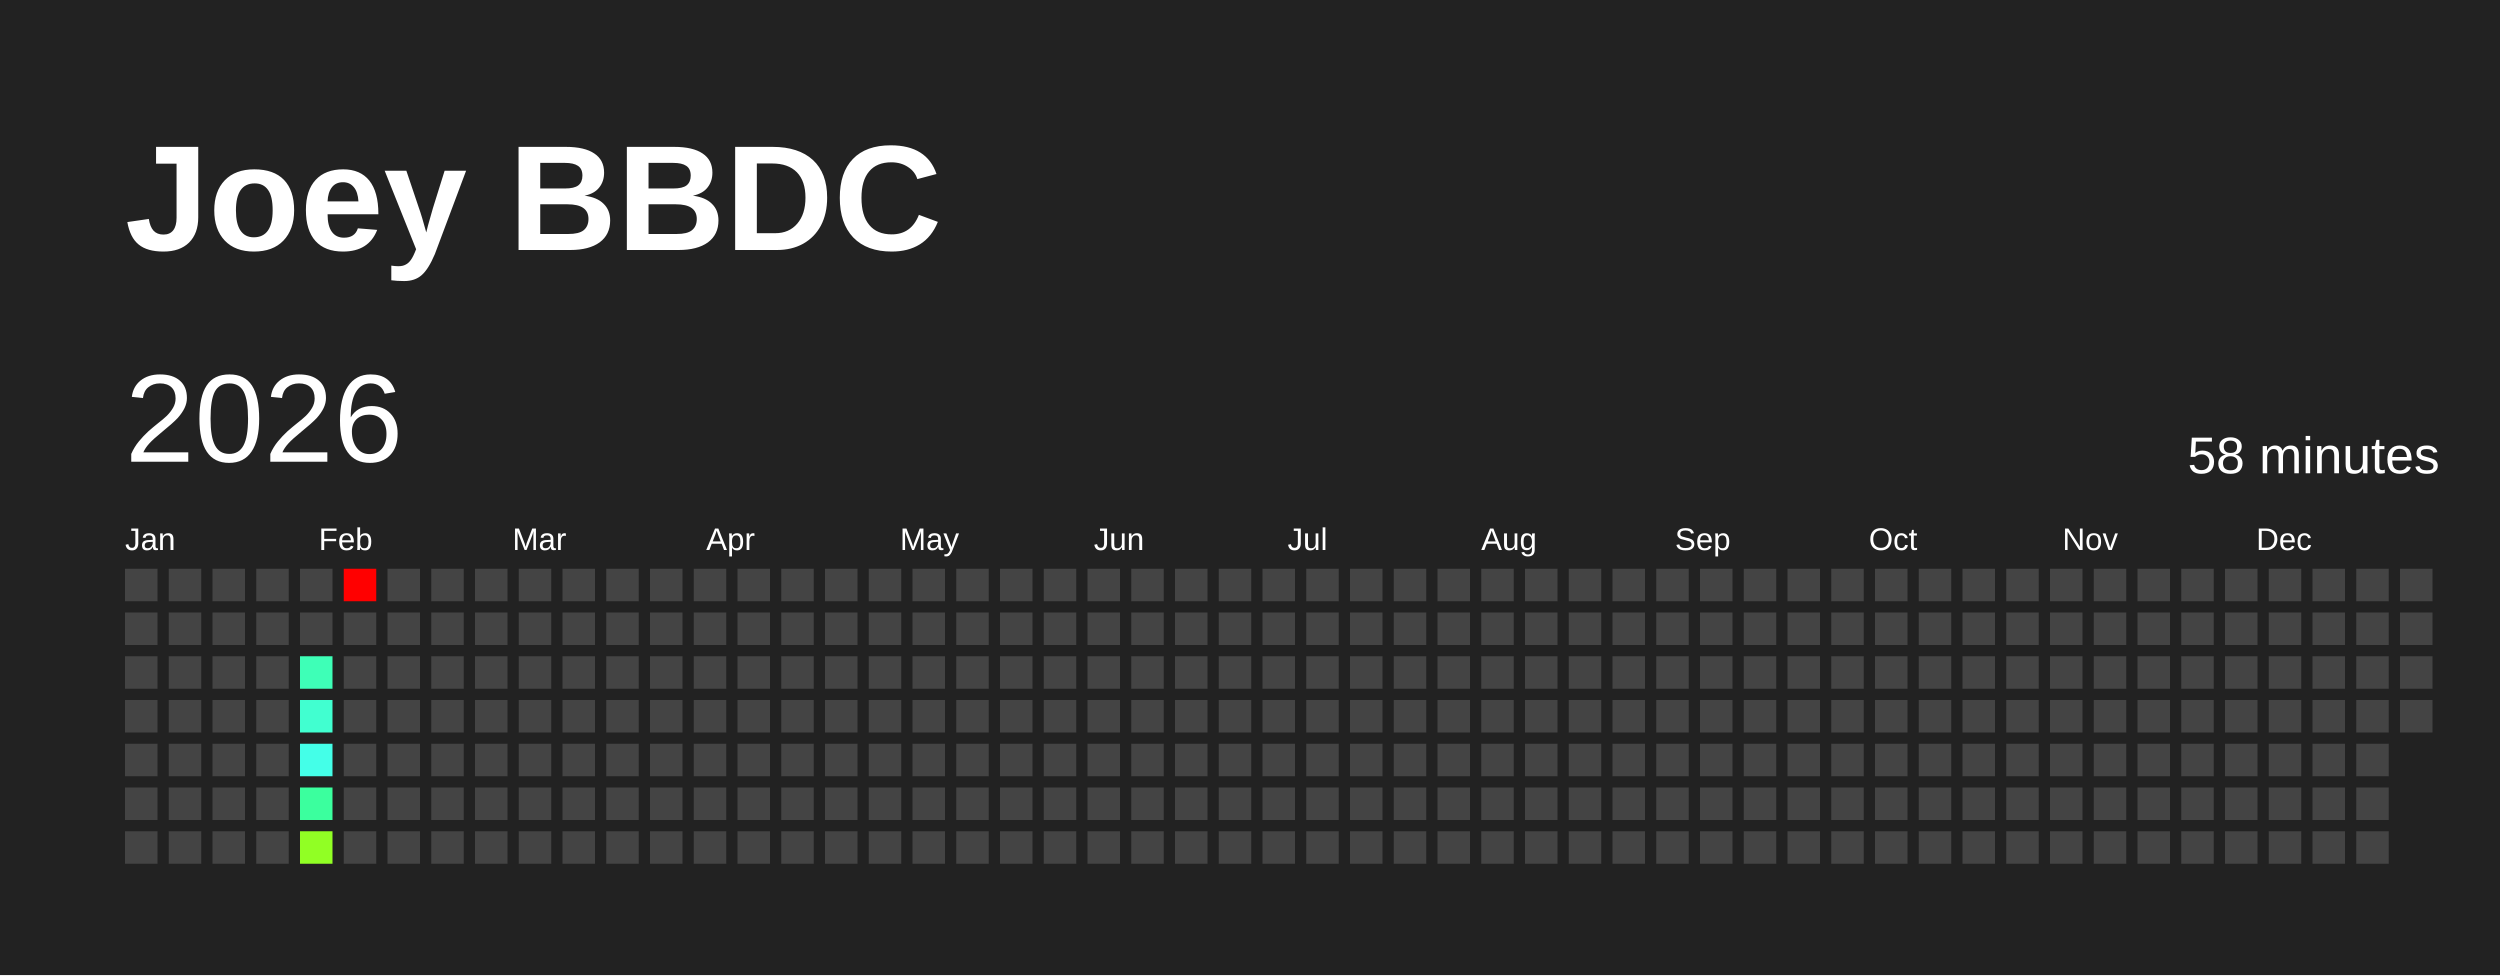
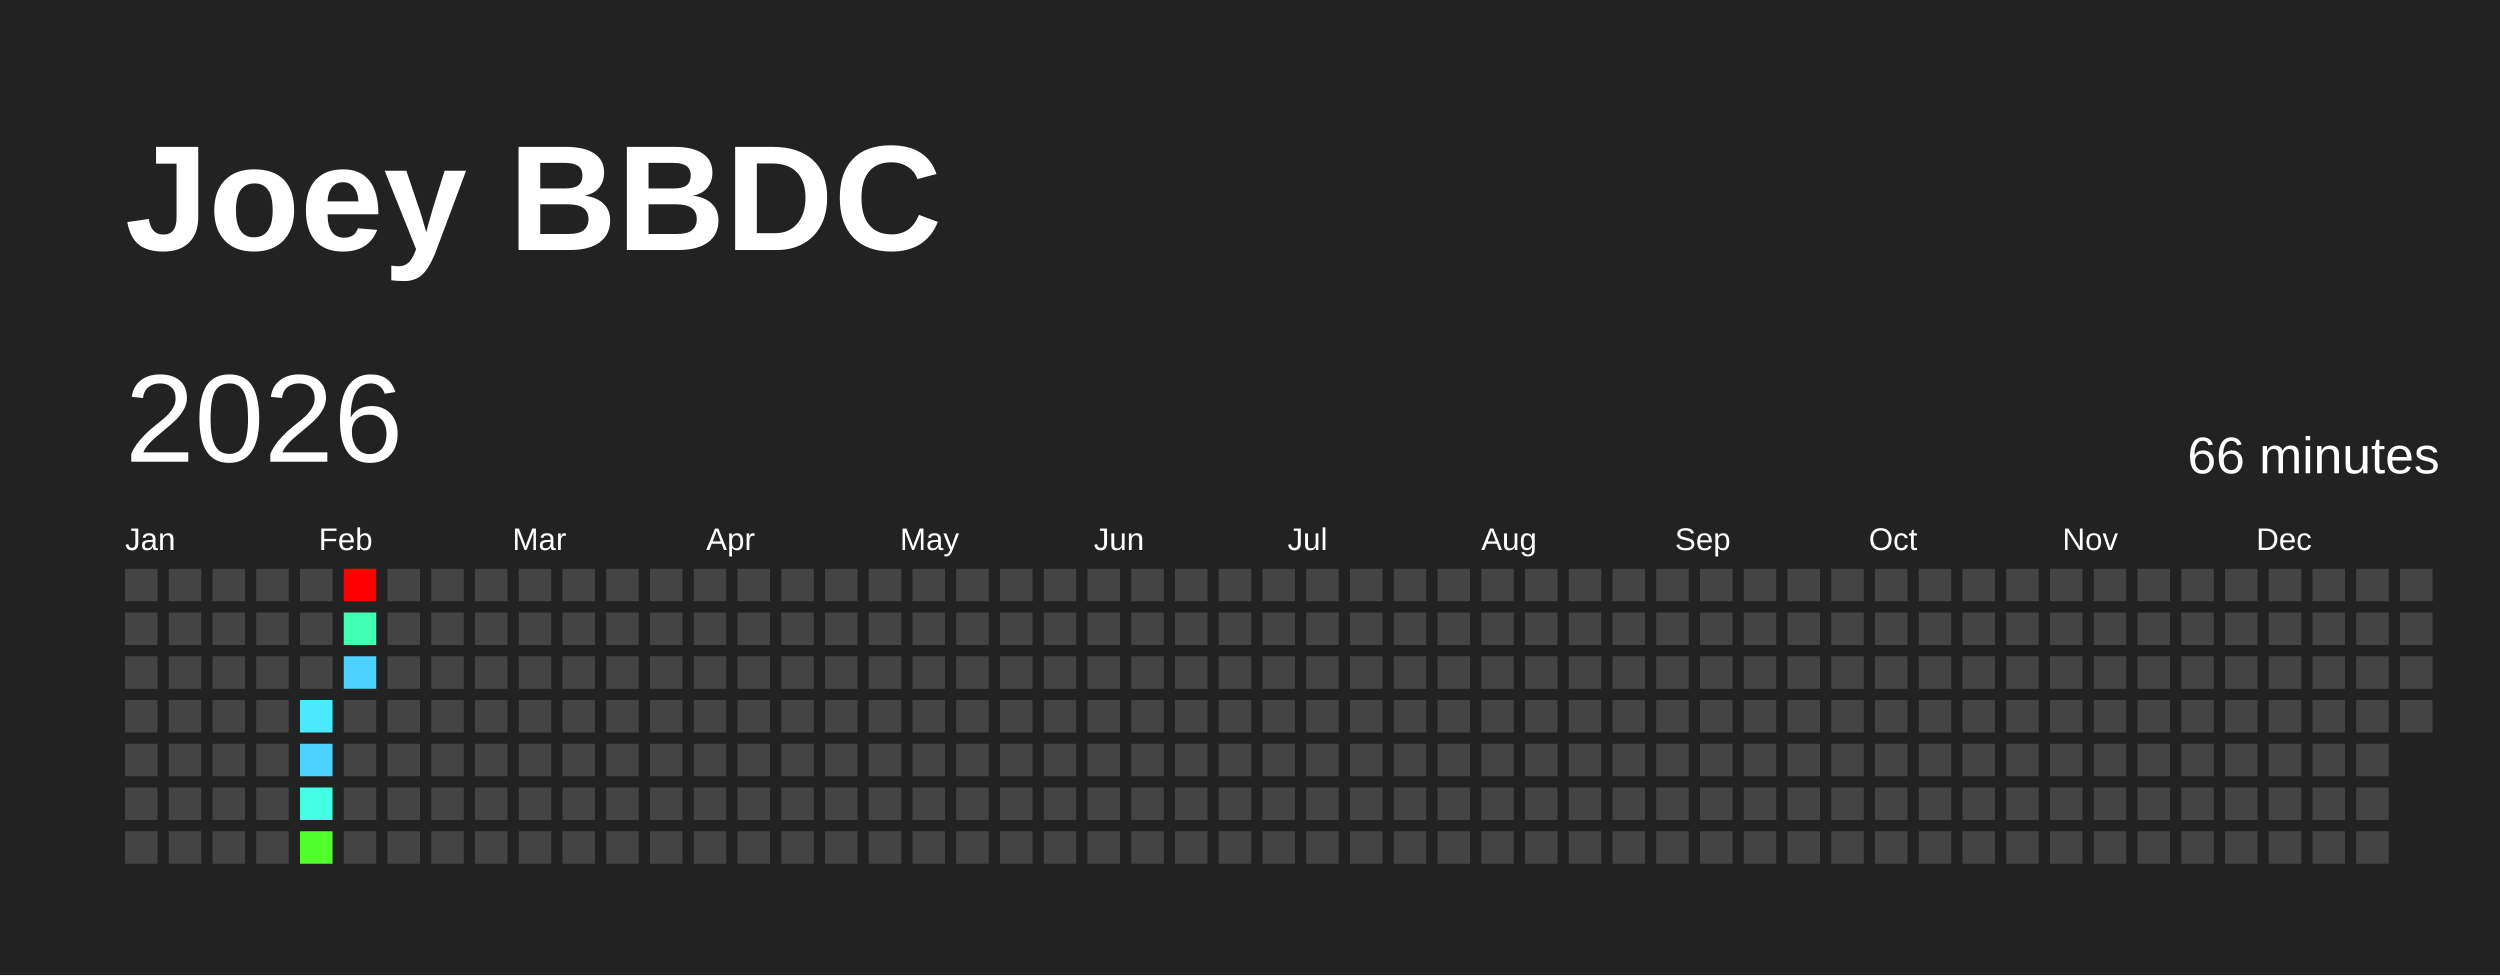
<svg xmlns="http://www.w3.org/2000/svg" baseProfile="full" height="78mm" version="1.1" viewBox="0,0,200,78" width="200mm">
  <defs />
  <rect fill="#222222" height="78" width="200" x="0" y="0" />
  <text fill="#FFFFFF" style="font-size:12px; font-family:Arial; font-weight:bold;" x="10" y="20">Joey BBDC</text>
  <text dominant-baseline="hanging" fill="#FFFFFF" style="font-size:10.0px; font-family:Arial;" x="10" y="30">2026</text>
-   <text dominant-baseline="hanging" fill="#FFFFFF" style="font-size:4.125px; font-family:Arial;" x="175" y="35">58 minutes</text>
+   <text dominant-baseline="hanging" fill="#FFFFFF" style="font-size:4.125px; font-family:Arial;" x="175" y="35">66 minutes</text>
  <text fill="#FFFFFF" style="font-size:2.5px; font-family:Arial" x="10.0" y="44">Jan</text>
  <text fill="#FFFFFF" style="font-size:2.5px; font-family:Arial" x="25.5" y="44">Feb</text>
  <text fill="#FFFFFF" style="font-size:2.5px; font-family:Arial" x="41.0" y="44">Mar</text>
  <text fill="#FFFFFF" style="font-size:2.5px; font-family:Arial" x="56.5" y="44">Apr</text>
  <text fill="#FFFFFF" style="font-size:2.5px; font-family:Arial" x="72.0" y="44">May</text>
  <text fill="#FFFFFF" style="font-size:2.5px; font-family:Arial" x="87.5" y="44">Jun</text>
  <text fill="#FFFFFF" style="font-size:2.5px; font-family:Arial" x="103.0" y="44">Jul</text>
  <text fill="#FFFFFF" style="font-size:2.5px; font-family:Arial" x="118.5" y="44">Aug</text>
  <text fill="#FFFFFF" style="font-size:2.5px; font-family:Arial" x="134.0" y="44">Sep</text>
  <text fill="#FFFFFF" style="font-size:2.5px; font-family:Arial" x="149.5" y="44">Oct</text>
  <text fill="#FFFFFF" style="font-size:2.5px; font-family:Arial" x="165.0" y="44">Nov</text>
  <text fill="#FFFFFF" style="font-size:2.5px; font-family:Arial" x="180.5" y="44">Dec</text>
  <rect fill="#444444" height="2.6" width="2.6" x="10.0" y="45.5" />
  <rect fill="#444444" height="2.6" width="2.6" x="10.0" y="49.0" />
  <rect fill="#444444" height="2.6" width="2.6" x="10.0" y="52.5" />
  <rect fill="#444444" height="2.6" width="2.6" x="10.0" y="56.0" />
  <rect fill="#444444" height="2.6" width="2.6" x="10.0" y="59.5" />
  <rect fill="#444444" height="2.6" width="2.6" x="10.0" y="63.0" />
  <rect fill="#444444" height="2.6" width="2.6" x="10.0" y="66.5" />
  <rect fill="#444444" height="2.6" width="2.6" x="13.5" y="45.5" />
  <rect fill="#444444" height="2.6" width="2.6" x="13.5" y="49.0" />
  <rect fill="#444444" height="2.6" width="2.6" x="13.5" y="52.5" />
  <rect fill="#444444" height="2.6" width="2.6" x="13.5" y="56.0" />
  <rect fill="#444444" height="2.6" width="2.6" x="13.5" y="59.5" />
  <rect fill="#444444" height="2.6" width="2.6" x="13.5" y="63.0" />
  <rect fill="#444444" height="2.6" width="2.6" x="13.5" y="66.5" />
  <rect fill="#444444" height="2.6" width="2.6" x="17.0" y="45.5" />
  <rect fill="#444444" height="2.6" width="2.6" x="17.0" y="49.0" />
  <rect fill="#444444" height="2.6" width="2.6" x="17.0" y="52.5" />
  <rect fill="#444444" height="2.6" width="2.6" x="17.0" y="56.0" />
  <rect fill="#444444" height="2.6" width="2.6" x="17.0" y="59.5" />
  <rect fill="#444444" height="2.6" width="2.6" x="17.0" y="63.0" />
  <rect fill="#444444" height="2.6" width="2.6" x="17.0" y="66.5" />
  <rect fill="#444444" height="2.6" width="2.6" x="20.5" y="45.5" />
  <rect fill="#444444" height="2.6" width="2.6" x="20.5" y="49.0" />
  <rect fill="#444444" height="2.6" width="2.6" x="20.5" y="52.5" />
  <rect fill="#444444" height="2.6" width="2.6" x="20.5" y="56.0" />
  <rect fill="#444444" height="2.6" width="2.6" x="20.5" y="59.5" />
  <rect fill="#444444" height="2.6" width="2.6" x="20.5" y="63.0" />
  <rect fill="#444444" height="2.6" width="2.6" x="20.5" y="66.5" />
  <rect fill="#444444" height="2.6" width="2.6" x="24.0" y="45.5" />
  <rect fill="#444444" height="2.6" width="2.6" x="24.0" y="49.0" />
-   <rect fill="#3effb7" height="2.6" width="2.6" x="24.0" y="52.5" />
-   <rect fill="#41ffd0" height="2.6" width="2.6" x="24.0" y="56.0" />
-   <rect fill="#44ffe8" height="2.6" width="2.6" x="24.0" y="59.5" />
-   <rect fill="#3bff9e" height="2.6" width="2.6" x="24.0" y="63.0" />
-   <rect fill="#91ff24" height="2.6" width="2.6" x="24.0" y="66.5" />
+   <rect fill="#444444" height="2.6" width="2.6" x="24.0" y="52.5" />
+   <rect fill="#4ae9ff" height="2.6" width="2.6" x="24.0" y="56.0" />
+   <rect fill="#4dd2ff" height="2.6" width="2.6" x="24.0" y="59.5" />
+   <rect fill="#44ffe5" height="2.6" width="2.6" x="24.0" y="63.0" />
+   <rect fill="#51ff2b" height="2.6" width="2.6" x="24.0" y="66.5" />
  <rect fill="red" height="2.6" width="2.6" x="27.5" y="45.5" />
-   <rect fill="#444444" height="2.6" width="2.6" x="27.5" y="49.0" />
-   <rect fill="#444444" height="2.6" width="2.6" x="27.5" y="52.5" />
+   <rect fill="#3effb2" height="2.6" width="2.6" x="27.5" y="49.0" />
+   <rect fill="#4dd2ff" height="2.6" width="2.6" x="27.5" y="52.5" />
  <rect fill="#444444" height="2.6" width="2.6" x="27.5" y="56.0" />
  <rect fill="#444444" height="2.6" width="2.6" x="27.5" y="59.5" />
  <rect fill="#444444" height="2.6" width="2.6" x="27.5" y="63.0" />
  <rect fill="#444444" height="2.6" width="2.6" x="27.5" y="66.5" />
  <rect fill="#444444" height="2.6" width="2.6" x="31.0" y="45.5" />
  <rect fill="#444444" height="2.6" width="2.6" x="31.0" y="49.0" />
  <rect fill="#444444" height="2.6" width="2.6" x="31.0" y="52.5" />
  <rect fill="#444444" height="2.6" width="2.6" x="31.0" y="56.0" />
  <rect fill="#444444" height="2.6" width="2.6" x="31.0" y="59.5" />
  <rect fill="#444444" height="2.6" width="2.6" x="31.0" y="63.0" />
  <rect fill="#444444" height="2.6" width="2.6" x="31.0" y="66.5" />
  <rect fill="#444444" height="2.6" width="2.6" x="34.5" y="45.5" />
  <rect fill="#444444" height="2.6" width="2.6" x="34.5" y="49.0" />
  <rect fill="#444444" height="2.6" width="2.6" x="34.5" y="52.5" />
  <rect fill="#444444" height="2.6" width="2.6" x="34.5" y="56.0" />
  <rect fill="#444444" height="2.6" width="2.6" x="34.5" y="59.5" />
  <rect fill="#444444" height="2.6" width="2.6" x="34.5" y="63.0" />
  <rect fill="#444444" height="2.6" width="2.6" x="34.5" y="66.5" />
  <rect fill="#444444" height="2.6" width="2.6" x="38.0" y="45.5" />
  <rect fill="#444444" height="2.6" width="2.6" x="38.0" y="49.0" />
  <rect fill="#444444" height="2.6" width="2.6" x="38.0" y="52.5" />
  <rect fill="#444444" height="2.6" width="2.6" x="38.0" y="56.0" />
  <rect fill="#444444" height="2.6" width="2.6" x="38.0" y="59.5" />
  <rect fill="#444444" height="2.6" width="2.6" x="38.0" y="63.0" />
  <rect fill="#444444" height="2.6" width="2.6" x="38.0" y="66.5" />
  <rect fill="#444444" height="2.6" width="2.6" x="41.5" y="45.5" />
  <rect fill="#444444" height="2.6" width="2.6" x="41.5" y="49.0" />
  <rect fill="#444444" height="2.6" width="2.6" x="41.5" y="52.5" />
  <rect fill="#444444" height="2.6" width="2.6" x="41.5" y="56.0" />
  <rect fill="#444444" height="2.6" width="2.6" x="41.5" y="59.5" />
  <rect fill="#444444" height="2.6" width="2.6" x="41.5" y="63.0" />
  <rect fill="#444444" height="2.6" width="2.6" x="41.5" y="66.5" />
  <rect fill="#444444" height="2.6" width="2.6" x="45.0" y="45.5" />
  <rect fill="#444444" height="2.6" width="2.6" x="45.0" y="49.0" />
  <rect fill="#444444" height="2.6" width="2.6" x="45.0" y="52.5" />
  <rect fill="#444444" height="2.6" width="2.6" x="45.0" y="56.0" />
  <rect fill="#444444" height="2.6" width="2.6" x="45.0" y="59.5" />
  <rect fill="#444444" height="2.6" width="2.6" x="45.0" y="63.0" />
  <rect fill="#444444" height="2.6" width="2.6" x="45.0" y="66.5" />
  <rect fill="#444444" height="2.6" width="2.6" x="48.5" y="45.5" />
  <rect fill="#444444" height="2.6" width="2.6" x="48.5" y="49.0" />
  <rect fill="#444444" height="2.6" width="2.6" x="48.5" y="52.5" />
  <rect fill="#444444" height="2.6" width="2.6" x="48.5" y="56.0" />
  <rect fill="#444444" height="2.6" width="2.6" x="48.5" y="59.5" />
  <rect fill="#444444" height="2.6" width="2.6" x="48.5" y="63.0" />
  <rect fill="#444444" height="2.6" width="2.6" x="48.5" y="66.5" />
  <rect fill="#444444" height="2.6" width="2.6" x="52.0" y="45.5" />
  <rect fill="#444444" height="2.6" width="2.6" x="52.0" y="49.0" />
  <rect fill="#444444" height="2.6" width="2.6" x="52.0" y="52.5" />
  <rect fill="#444444" height="2.6" width="2.6" x="52.0" y="56.0" />
  <rect fill="#444444" height="2.6" width="2.6" x="52.0" y="59.5" />
  <rect fill="#444444" height="2.6" width="2.6" x="52.0" y="63.0" />
  <rect fill="#444444" height="2.6" width="2.6" x="52.0" y="66.5" />
  <rect fill="#444444" height="2.6" width="2.6" x="55.5" y="45.5" />
  <rect fill="#444444" height="2.6" width="2.6" x="55.5" y="49.0" />
  <rect fill="#444444" height="2.6" width="2.6" x="55.5" y="52.5" />
  <rect fill="#444444" height="2.6" width="2.6" x="55.5" y="56.0" />
  <rect fill="#444444" height="2.6" width="2.6" x="55.5" y="59.5" />
  <rect fill="#444444" height="2.6" width="2.6" x="55.5" y="63.0" />
  <rect fill="#444444" height="2.6" width="2.6" x="55.5" y="66.5" />
  <rect fill="#444444" height="2.6" width="2.6" x="59.0" y="45.5" />
  <rect fill="#444444" height="2.6" width="2.6" x="59.0" y="49.0" />
  <rect fill="#444444" height="2.6" width="2.6" x="59.0" y="52.5" />
  <rect fill="#444444" height="2.6" width="2.6" x="59.0" y="56.0" />
  <rect fill="#444444" height="2.6" width="2.6" x="59.0" y="59.5" />
  <rect fill="#444444" height="2.6" width="2.6" x="59.0" y="63.0" />
  <rect fill="#444444" height="2.6" width="2.6" x="59.0" y="66.5" />
  <rect fill="#444444" height="2.6" width="2.6" x="62.5" y="45.5" />
  <rect fill="#444444" height="2.6" width="2.6" x="62.5" y="49.0" />
  <rect fill="#444444" height="2.6" width="2.6" x="62.5" y="52.5" />
  <rect fill="#444444" height="2.6" width="2.6" x="62.5" y="56.0" />
  <rect fill="#444444" height="2.6" width="2.6" x="62.5" y="59.5" />
  <rect fill="#444444" height="2.6" width="2.6" x="62.5" y="63.0" />
  <rect fill="#444444" height="2.6" width="2.6" x="62.5" y="66.5" />
  <rect fill="#444444" height="2.6" width="2.6" x="66.0" y="45.5" />
  <rect fill="#444444" height="2.6" width="2.6" x="66.0" y="49.0" />
  <rect fill="#444444" height="2.6" width="2.6" x="66.0" y="52.5" />
  <rect fill="#444444" height="2.6" width="2.6" x="66.0" y="56.0" />
  <rect fill="#444444" height="2.6" width="2.6" x="66.0" y="59.5" />
  <rect fill="#444444" height="2.6" width="2.6" x="66.0" y="63.0" />
  <rect fill="#444444" height="2.6" width="2.6" x="66.0" y="66.5" />
  <rect fill="#444444" height="2.6" width="2.6" x="69.5" y="45.5" />
  <rect fill="#444444" height="2.6" width="2.6" x="69.5" y="49.0" />
  <rect fill="#444444" height="2.6" width="2.6" x="69.5" y="52.5" />
  <rect fill="#444444" height="2.6" width="2.6" x="69.5" y="56.0" />
  <rect fill="#444444" height="2.6" width="2.6" x="69.5" y="59.5" />
  <rect fill="#444444" height="2.6" width="2.6" x="69.5" y="63.0" />
  <rect fill="#444444" height="2.6" width="2.6" x="69.5" y="66.5" />
  <rect fill="#444444" height="2.6" width="2.6" x="73.0" y="45.5" />
  <rect fill="#444444" height="2.6" width="2.6" x="73.0" y="49.0" />
  <rect fill="#444444" height="2.6" width="2.6" x="73.0" y="52.5" />
  <rect fill="#444444" height="2.6" width="2.6" x="73.0" y="56.0" />
  <rect fill="#444444" height="2.6" width="2.6" x="73.0" y="59.5" />
  <rect fill="#444444" height="2.6" width="2.6" x="73.0" y="63.0" />
  <rect fill="#444444" height="2.6" width="2.6" x="73.0" y="66.5" />
  <rect fill="#444444" height="2.6" width="2.6" x="76.5" y="45.5" />
  <rect fill="#444444" height="2.6" width="2.6" x="76.5" y="49.0" />
  <rect fill="#444444" height="2.6" width="2.6" x="76.5" y="52.5" />
  <rect fill="#444444" height="2.6" width="2.6" x="76.5" y="56.0" />
  <rect fill="#444444" height="2.6" width="2.6" x="76.5" y="59.5" />
  <rect fill="#444444" height="2.6" width="2.6" x="76.5" y="63.0" />
  <rect fill="#444444" height="2.6" width="2.6" x="76.5" y="66.5" />
  <rect fill="#444444" height="2.6" width="2.6" x="80.0" y="45.5" />
  <rect fill="#444444" height="2.6" width="2.6" x="80.0" y="49.0" />
  <rect fill="#444444" height="2.6" width="2.6" x="80.0" y="52.5" />
  <rect fill="#444444" height="2.6" width="2.6" x="80.0" y="56.0" />
  <rect fill="#444444" height="2.6" width="2.6" x="80.0" y="59.5" />
  <rect fill="#444444" height="2.6" width="2.6" x="80.0" y="63.0" />
  <rect fill="#444444" height="2.6" width="2.6" x="80.0" y="66.5" />
  <rect fill="#444444" height="2.6" width="2.6" x="83.5" y="45.5" />
  <rect fill="#444444" height="2.6" width="2.6" x="83.5" y="49.0" />
  <rect fill="#444444" height="2.6" width="2.6" x="83.5" y="52.5" />
  <rect fill="#444444" height="2.6" width="2.6" x="83.5" y="56.0" />
  <rect fill="#444444" height="2.6" width="2.6" x="83.5" y="59.5" />
  <rect fill="#444444" height="2.6" width="2.6" x="83.5" y="63.0" />
  <rect fill="#444444" height="2.6" width="2.6" x="83.5" y="66.5" />
  <rect fill="#444444" height="2.6" width="2.6" x="87.0" y="45.5" />
  <rect fill="#444444" height="2.6" width="2.6" x="87.0" y="49.0" />
  <rect fill="#444444" height="2.6" width="2.6" x="87.0" y="52.5" />
  <rect fill="#444444" height="2.6" width="2.6" x="87.0" y="56.0" />
  <rect fill="#444444" height="2.6" width="2.6" x="87.0" y="59.5" />
  <rect fill="#444444" height="2.6" width="2.6" x="87.0" y="63.0" />
  <rect fill="#444444" height="2.6" width="2.6" x="87.0" y="66.5" />
  <rect fill="#444444" height="2.6" width="2.6" x="90.5" y="45.5" />
  <rect fill="#444444" height="2.6" width="2.6" x="90.5" y="49.0" />
  <rect fill="#444444" height="2.6" width="2.6" x="90.5" y="52.5" />
  <rect fill="#444444" height="2.6" width="2.6" x="90.5" y="56.0" />
  <rect fill="#444444" height="2.6" width="2.6" x="90.5" y="59.5" />
  <rect fill="#444444" height="2.6" width="2.6" x="90.5" y="63.0" />
  <rect fill="#444444" height="2.6" width="2.6" x="90.5" y="66.5" />
  <rect fill="#444444" height="2.6" width="2.6" x="94.0" y="45.5" />
  <rect fill="#444444" height="2.6" width="2.6" x="94.0" y="49.0" />
  <rect fill="#444444" height="2.6" width="2.6" x="94.0" y="52.5" />
  <rect fill="#444444" height="2.6" width="2.6" x="94.0" y="56.0" />
  <rect fill="#444444" height="2.6" width="2.6" x="94.0" y="59.5" />
  <rect fill="#444444" height="2.6" width="2.6" x="94.0" y="63.0" />
  <rect fill="#444444" height="2.6" width="2.6" x="94.0" y="66.5" />
  <rect fill="#444444" height="2.6" width="2.6" x="97.5" y="45.5" />
  <rect fill="#444444" height="2.6" width="2.6" x="97.5" y="49.0" />
  <rect fill="#444444" height="2.6" width="2.6" x="97.5" y="52.5" />
  <rect fill="#444444" height="2.6" width="2.6" x="97.5" y="56.0" />
  <rect fill="#444444" height="2.6" width="2.6" x="97.5" y="59.5" />
  <rect fill="#444444" height="2.6" width="2.6" x="97.5" y="63.0" />
  <rect fill="#444444" height="2.6" width="2.6" x="97.5" y="66.5" />
  <rect fill="#444444" height="2.6" width="2.6" x="101.0" y="45.5" />
  <rect fill="#444444" height="2.6" width="2.6" x="101.0" y="49.0" />
  <rect fill="#444444" height="2.6" width="2.6" x="101.0" y="52.5" />
  <rect fill="#444444" height="2.6" width="2.6" x="101.0" y="56.0" />
  <rect fill="#444444" height="2.6" width="2.6" x="101.0" y="59.5" />
  <rect fill="#444444" height="2.6" width="2.6" x="101.0" y="63.0" />
  <rect fill="#444444" height="2.6" width="2.6" x="101.0" y="66.5" />
  <rect fill="#444444" height="2.6" width="2.6" x="104.5" y="45.5" />
  <rect fill="#444444" height="2.6" width="2.6" x="104.5" y="49.0" />
  <rect fill="#444444" height="2.6" width="2.6" x="104.5" y="52.5" />
  <rect fill="#444444" height="2.6" width="2.6" x="104.5" y="56.0" />
  <rect fill="#444444" height="2.6" width="2.6" x="104.5" y="59.5" />
  <rect fill="#444444" height="2.6" width="2.6" x="104.5" y="63.0" />
  <rect fill="#444444" height="2.6" width="2.6" x="104.5" y="66.5" />
  <rect fill="#444444" height="2.6" width="2.6" x="108.0" y="45.5" />
  <rect fill="#444444" height="2.6" width="2.6" x="108.0" y="49.0" />
  <rect fill="#444444" height="2.6" width="2.6" x="108.0" y="52.5" />
  <rect fill="#444444" height="2.6" width="2.6" x="108.0" y="56.0" />
  <rect fill="#444444" height="2.6" width="2.6" x="108.0" y="59.5" />
  <rect fill="#444444" height="2.6" width="2.6" x="108.0" y="63.0" />
  <rect fill="#444444" height="2.6" width="2.6" x="108.0" y="66.5" />
  <rect fill="#444444" height="2.6" width="2.6" x="111.5" y="45.5" />
  <rect fill="#444444" height="2.6" width="2.6" x="111.5" y="49.0" />
  <rect fill="#444444" height="2.6" width="2.6" x="111.5" y="52.5" />
  <rect fill="#444444" height="2.6" width="2.6" x="111.5" y="56.0" />
  <rect fill="#444444" height="2.6" width="2.6" x="111.5" y="59.5" />
  <rect fill="#444444" height="2.6" width="2.6" x="111.5" y="63.0" />
  <rect fill="#444444" height="2.6" width="2.6" x="111.5" y="66.5" />
  <rect fill="#444444" height="2.6" width="2.6" x="115.0" y="45.5" />
  <rect fill="#444444" height="2.6" width="2.6" x="115.0" y="49.0" />
  <rect fill="#444444" height="2.6" width="2.6" x="115.0" y="52.5" />
  <rect fill="#444444" height="2.6" width="2.6" x="115.0" y="56.0" />
  <rect fill="#444444" height="2.6" width="2.6" x="115.0" y="59.5" />
  <rect fill="#444444" height="2.6" width="2.6" x="115.0" y="63.0" />
  <rect fill="#444444" height="2.6" width="2.6" x="115.0" y="66.5" />
  <rect fill="#444444" height="2.6" width="2.6" x="118.5" y="45.5" />
  <rect fill="#444444" height="2.6" width="2.6" x="118.5" y="49.0" />
  <rect fill="#444444" height="2.6" width="2.6" x="118.5" y="52.5" />
  <rect fill="#444444" height="2.6" width="2.6" x="118.5" y="56.0" />
  <rect fill="#444444" height="2.6" width="2.6" x="118.5" y="59.5" />
  <rect fill="#444444" height="2.6" width="2.6" x="118.5" y="63.0" />
  <rect fill="#444444" height="2.6" width="2.6" x="118.5" y="66.5" />
  <rect fill="#444444" height="2.6" width="2.6" x="122.0" y="45.5" />
  <rect fill="#444444" height="2.6" width="2.6" x="122.0" y="49.0" />
  <rect fill="#444444" height="2.6" width="2.6" x="122.0" y="52.5" />
  <rect fill="#444444" height="2.6" width="2.6" x="122.0" y="56.0" />
  <rect fill="#444444" height="2.6" width="2.6" x="122.0" y="59.5" />
  <rect fill="#444444" height="2.6" width="2.6" x="122.0" y="63.0" />
  <rect fill="#444444" height="2.6" width="2.6" x="122.0" y="66.5" />
  <rect fill="#444444" height="2.6" width="2.6" x="125.5" y="45.5" />
  <rect fill="#444444" height="2.6" width="2.6" x="125.5" y="49.0" />
  <rect fill="#444444" height="2.6" width="2.6" x="125.5" y="52.5" />
  <rect fill="#444444" height="2.6" width="2.6" x="125.5" y="56.0" />
  <rect fill="#444444" height="2.6" width="2.6" x="125.5" y="59.5" />
  <rect fill="#444444" height="2.6" width="2.6" x="125.5" y="63.0" />
  <rect fill="#444444" height="2.6" width="2.6" x="125.5" y="66.5" />
  <rect fill="#444444" height="2.6" width="2.6" x="129.0" y="45.5" />
  <rect fill="#444444" height="2.6" width="2.6" x="129.0" y="49.0" />
  <rect fill="#444444" height="2.6" width="2.6" x="129.0" y="52.5" />
  <rect fill="#444444" height="2.6" width="2.6" x="129.0" y="56.0" />
  <rect fill="#444444" height="2.6" width="2.6" x="129.0" y="59.5" />
  <rect fill="#444444" height="2.6" width="2.6" x="129.0" y="63.0" />
  <rect fill="#444444" height="2.6" width="2.6" x="129.0" y="66.5" />
  <rect fill="#444444" height="2.6" width="2.6" x="132.5" y="45.5" />
  <rect fill="#444444" height="2.6" width="2.6" x="132.5" y="49.0" />
  <rect fill="#444444" height="2.6" width="2.6" x="132.5" y="52.5" />
  <rect fill="#444444" height="2.6" width="2.6" x="132.5" y="56.0" />
  <rect fill="#444444" height="2.6" width="2.6" x="132.5" y="59.5" />
  <rect fill="#444444" height="2.6" width="2.6" x="132.5" y="63.0" />
  <rect fill="#444444" height="2.6" width="2.6" x="132.5" y="66.5" />
  <rect fill="#444444" height="2.6" width="2.6" x="136.0" y="45.5" />
  <rect fill="#444444" height="2.6" width="2.6" x="136.0" y="49.0" />
  <rect fill="#444444" height="2.6" width="2.6" x="136.0" y="52.5" />
  <rect fill="#444444" height="2.6" width="2.6" x="136.0" y="56.0" />
  <rect fill="#444444" height="2.6" width="2.6" x="136.0" y="59.5" />
  <rect fill="#444444" height="2.6" width="2.6" x="136.0" y="63.0" />
  <rect fill="#444444" height="2.6" width="2.6" x="136.0" y="66.5" />
  <rect fill="#444444" height="2.6" width="2.6" x="139.5" y="45.5" />
  <rect fill="#444444" height="2.6" width="2.6" x="139.5" y="49.0" />
  <rect fill="#444444" height="2.6" width="2.6" x="139.5" y="52.5" />
  <rect fill="#444444" height="2.6" width="2.6" x="139.5" y="56.0" />
  <rect fill="#444444" height="2.6" width="2.6" x="139.5" y="59.5" />
  <rect fill="#444444" height="2.6" width="2.6" x="139.5" y="63.0" />
  <rect fill="#444444" height="2.6" width="2.6" x="139.5" y="66.5" />
  <rect fill="#444444" height="2.6" width="2.6" x="143.0" y="45.5" />
  <rect fill="#444444" height="2.6" width="2.6" x="143.0" y="49.0" />
  <rect fill="#444444" height="2.6" width="2.6" x="143.0" y="52.5" />
  <rect fill="#444444" height="2.6" width="2.6" x="143.0" y="56.0" />
  <rect fill="#444444" height="2.6" width="2.6" x="143.0" y="59.5" />
  <rect fill="#444444" height="2.6" width="2.6" x="143.0" y="63.0" />
  <rect fill="#444444" height="2.6" width="2.6" x="143.0" y="66.5" />
  <rect fill="#444444" height="2.6" width="2.6" x="146.5" y="45.5" />
  <rect fill="#444444" height="2.6" width="2.6" x="146.5" y="49.0" />
  <rect fill="#444444" height="2.6" width="2.6" x="146.5" y="52.5" />
  <rect fill="#444444" height="2.6" width="2.6" x="146.5" y="56.0" />
  <rect fill="#444444" height="2.6" width="2.6" x="146.5" y="59.5" />
  <rect fill="#444444" height="2.6" width="2.6" x="146.5" y="63.0" />
  <rect fill="#444444" height="2.6" width="2.6" x="146.5" y="66.5" />
  <rect fill="#444444" height="2.6" width="2.6" x="150.0" y="45.5" />
  <rect fill="#444444" height="2.6" width="2.6" x="150.0" y="49.0" />
  <rect fill="#444444" height="2.6" width="2.6" x="150.0" y="52.5" />
  <rect fill="#444444" height="2.6" width="2.6" x="150.0" y="56.0" />
  <rect fill="#444444" height="2.6" width="2.6" x="150.0" y="59.5" />
  <rect fill="#444444" height="2.6" width="2.6" x="150.0" y="63.0" />
  <rect fill="#444444" height="2.6" width="2.6" x="150.0" y="66.5" />
  <rect fill="#444444" height="2.6" width="2.6" x="153.5" y="45.5" />
  <rect fill="#444444" height="2.6" width="2.6" x="153.5" y="49.0" />
  <rect fill="#444444" height="2.6" width="2.6" x="153.5" y="52.5" />
  <rect fill="#444444" height="2.6" width="2.6" x="153.5" y="56.0" />
  <rect fill="#444444" height="2.6" width="2.6" x="153.5" y="59.5" />
  <rect fill="#444444" height="2.6" width="2.6" x="153.5" y="63.0" />
  <rect fill="#444444" height="2.6" width="2.6" x="153.5" y="66.5" />
  <rect fill="#444444" height="2.6" width="2.6" x="157.0" y="45.5" />
  <rect fill="#444444" height="2.6" width="2.6" x="157.0" y="49.0" />
  <rect fill="#444444" height="2.6" width="2.6" x="157.0" y="52.5" />
  <rect fill="#444444" height="2.6" width="2.6" x="157.0" y="56.0" />
  <rect fill="#444444" height="2.6" width="2.6" x="157.0" y="59.5" />
  <rect fill="#444444" height="2.6" width="2.6" x="157.0" y="63.0" />
  <rect fill="#444444" height="2.6" width="2.6" x="157.0" y="66.5" />
  <rect fill="#444444" height="2.6" width="2.6" x="160.5" y="45.5" />
  <rect fill="#444444" height="2.6" width="2.6" x="160.5" y="49.0" />
  <rect fill="#444444" height="2.6" width="2.6" x="160.5" y="52.5" />
  <rect fill="#444444" height="2.6" width="2.6" x="160.5" y="56.0" />
  <rect fill="#444444" height="2.6" width="2.6" x="160.5" y="59.5" />
  <rect fill="#444444" height="2.6" width="2.6" x="160.5" y="63.0" />
  <rect fill="#444444" height="2.6" width="2.6" x="160.5" y="66.5" />
  <rect fill="#444444" height="2.6" width="2.6" x="164.0" y="45.5" />
  <rect fill="#444444" height="2.6" width="2.6" x="164.0" y="49.0" />
  <rect fill="#444444" height="2.6" width="2.6" x="164.0" y="52.5" />
  <rect fill="#444444" height="2.6" width="2.6" x="164.0" y="56.0" />
  <rect fill="#444444" height="2.6" width="2.6" x="164.0" y="59.5" />
  <rect fill="#444444" height="2.6" width="2.6" x="164.0" y="63.0" />
  <rect fill="#444444" height="2.6" width="2.6" x="164.0" y="66.5" />
  <rect fill="#444444" height="2.6" width="2.6" x="167.5" y="45.5" />
  <rect fill="#444444" height="2.6" width="2.6" x="167.5" y="49.0" />
  <rect fill="#444444" height="2.6" width="2.6" x="167.5" y="52.5" />
  <rect fill="#444444" height="2.6" width="2.6" x="167.5" y="56.0" />
  <rect fill="#444444" height="2.6" width="2.6" x="167.5" y="59.5" />
  <rect fill="#444444" height="2.6" width="2.6" x="167.5" y="63.0" />
  <rect fill="#444444" height="2.6" width="2.6" x="167.5" y="66.5" />
  <rect fill="#444444" height="2.6" width="2.6" x="171.0" y="45.5" />
  <rect fill="#444444" height="2.6" width="2.6" x="171.0" y="49.0" />
  <rect fill="#444444" height="2.6" width="2.6" x="171.0" y="52.5" />
  <rect fill="#444444" height="2.6" width="2.6" x="171.0" y="56.0" />
  <rect fill="#444444" height="2.6" width="2.6" x="171.0" y="59.5" />
  <rect fill="#444444" height="2.6" width="2.6" x="171.0" y="63.0" />
  <rect fill="#444444" height="2.6" width="2.6" x="171.0" y="66.5" />
  <rect fill="#444444" height="2.6" width="2.6" x="174.5" y="45.5" />
  <rect fill="#444444" height="2.6" width="2.6" x="174.5" y="49.0" />
  <rect fill="#444444" height="2.6" width="2.6" x="174.5" y="52.5" />
  <rect fill="#444444" height="2.6" width="2.6" x="174.5" y="56.0" />
  <rect fill="#444444" height="2.6" width="2.6" x="174.5" y="59.5" />
  <rect fill="#444444" height="2.6" width="2.6" x="174.5" y="63.0" />
  <rect fill="#444444" height="2.6" width="2.6" x="174.5" y="66.5" />
  <rect fill="#444444" height="2.6" width="2.6" x="178.0" y="45.5" />
  <rect fill="#444444" height="2.6" width="2.6" x="178.0" y="49.0" />
  <rect fill="#444444" height="2.6" width="2.6" x="178.0" y="52.5" />
  <rect fill="#444444" height="2.6" width="2.6" x="178.0" y="56.0" />
  <rect fill="#444444" height="2.6" width="2.6" x="178.0" y="59.5" />
  <rect fill="#444444" height="2.6" width="2.6" x="178.0" y="63.0" />
  <rect fill="#444444" height="2.6" width="2.6" x="178.0" y="66.5" />
  <rect fill="#444444" height="2.6" width="2.6" x="181.5" y="45.5" />
  <rect fill="#444444" height="2.6" width="2.6" x="181.5" y="49.0" />
  <rect fill="#444444" height="2.6" width="2.6" x="181.5" y="52.5" />
  <rect fill="#444444" height="2.6" width="2.6" x="181.5" y="56.0" />
  <rect fill="#444444" height="2.6" width="2.6" x="181.5" y="59.5" />
  <rect fill="#444444" height="2.6" width="2.6" x="181.5" y="63.0" />
  <rect fill="#444444" height="2.6" width="2.6" x="181.5" y="66.5" />
  <rect fill="#444444" height="2.6" width="2.6" x="185.0" y="45.5" />
  <rect fill="#444444" height="2.6" width="2.6" x="185.0" y="49.0" />
  <rect fill="#444444" height="2.6" width="2.6" x="185.0" y="52.5" />
  <rect fill="#444444" height="2.6" width="2.6" x="185.0" y="56.0" />
  <rect fill="#444444" height="2.6" width="2.6" x="185.0" y="59.5" />
  <rect fill="#444444" height="2.6" width="2.6" x="185.0" y="63.0" />
  <rect fill="#444444" height="2.6" width="2.6" x="185.0" y="66.5" />
  <rect fill="#444444" height="2.6" width="2.6" x="188.5" y="45.5" />
  <rect fill="#444444" height="2.6" width="2.6" x="188.5" y="49.0" />
  <rect fill="#444444" height="2.6" width="2.6" x="188.5" y="52.5" />
  <rect fill="#444444" height="2.6" width="2.6" x="188.5" y="56.0" />
  <rect fill="#444444" height="2.6" width="2.6" x="188.5" y="59.5" />
  <rect fill="#444444" height="2.6" width="2.6" x="188.5" y="63.0" />
  <rect fill="#444444" height="2.6" width="2.6" x="188.5" y="66.5" />
  <rect fill="#444444" height="2.6" width="2.6" x="192.0" y="45.5" />
  <rect fill="#444444" height="2.6" width="2.6" x="192.0" y="49.0" />
  <rect fill="#444444" height="2.6" width="2.6" x="192.0" y="52.5" />
  <rect fill="#444444" height="2.6" width="2.6" x="192.0" y="56.0" />
</svg>
